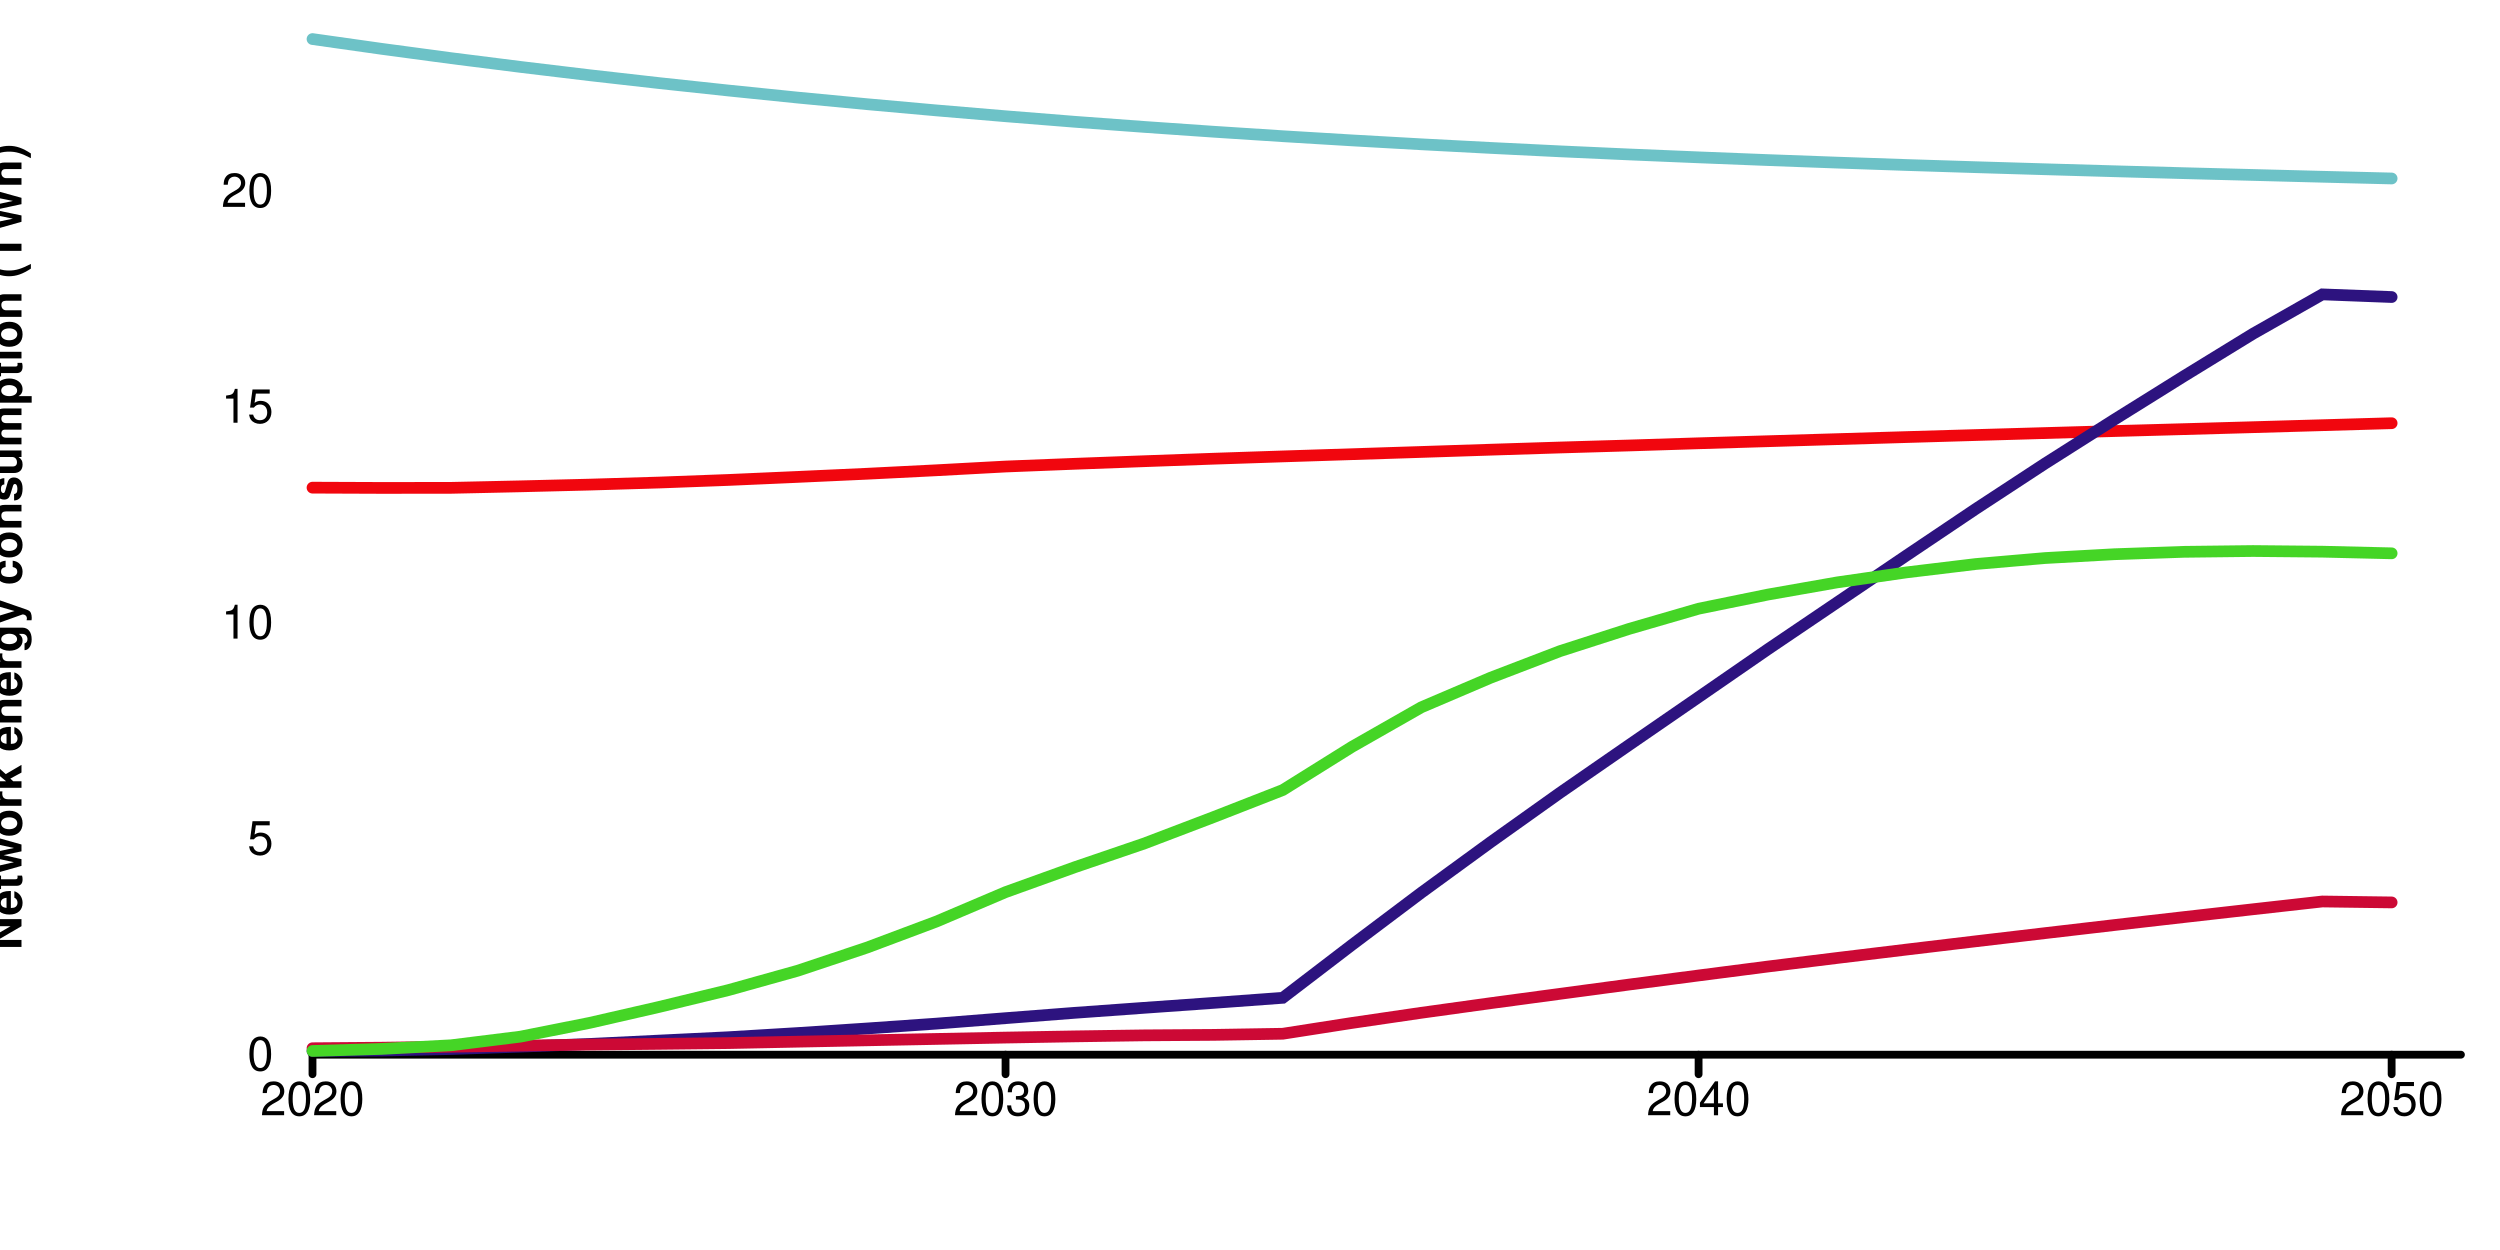
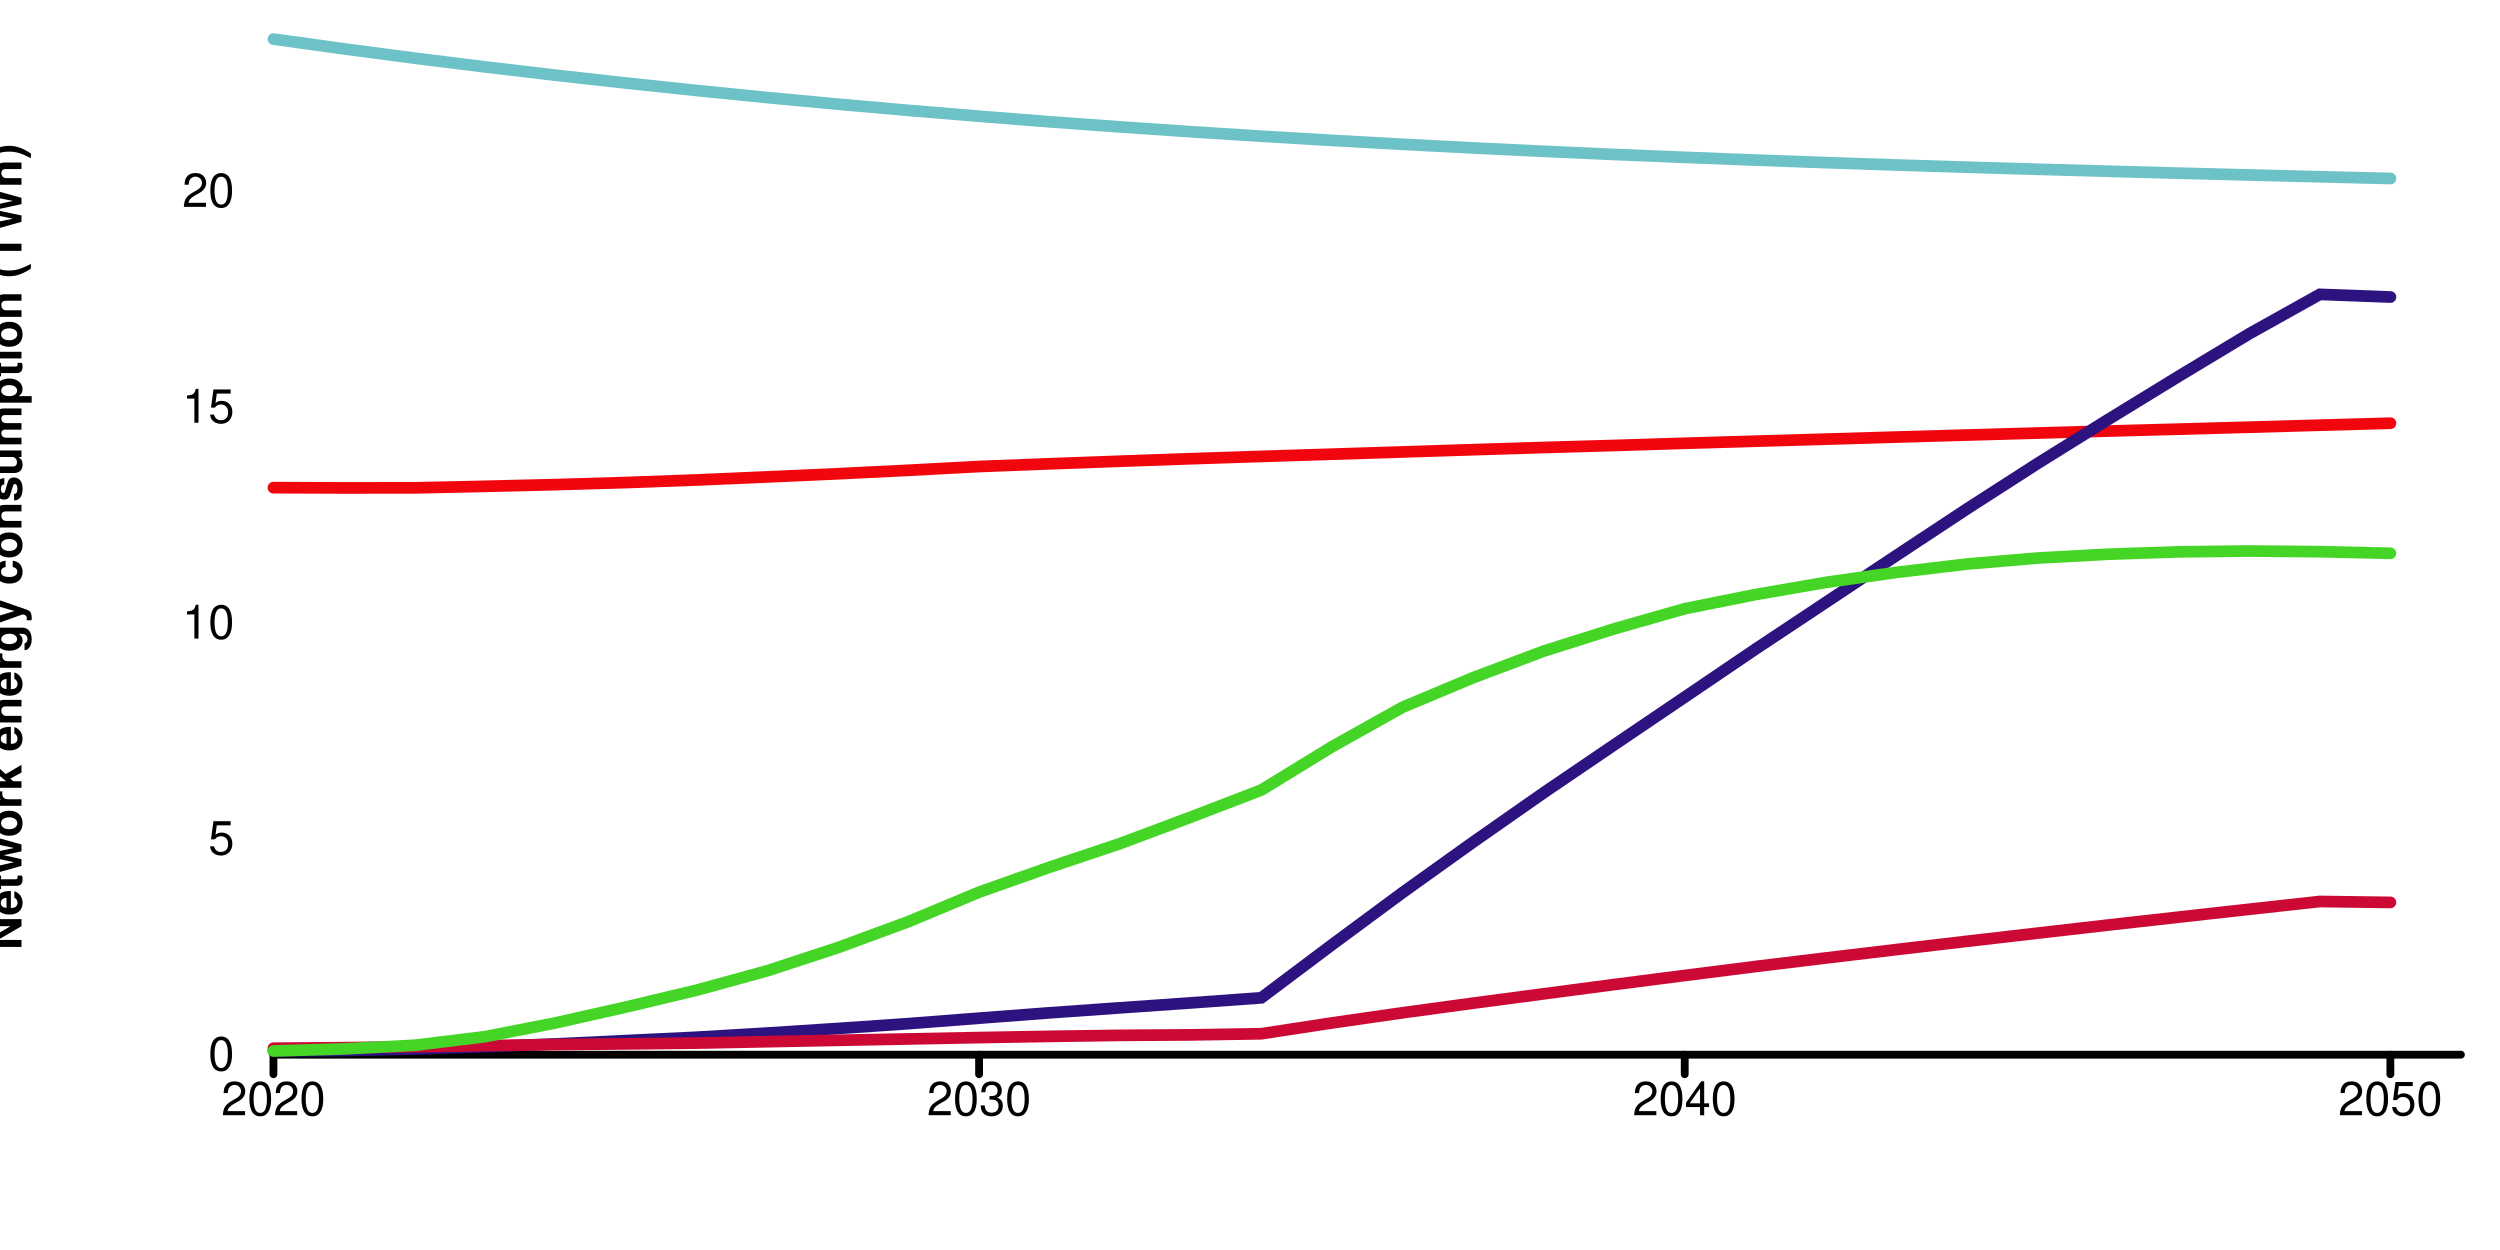
<svg xmlns="http://www.w3.org/2000/svg" width="640" height="320" viewBox="0 0 640 320" style="overflow:display" preserveAspectRatio="xMinYMin meet" overflow="visible">
  <defs>
    <style>
	.data-series path.line { fill-opacity: 0; }
	.data-series path.line.dotted { stroke-dasharray: 12 20 }
	.data-series circle { display: none; }
	.data-series:hover path.line, .data-series.on path.line { stroke-width: 5; }
	.data-series:hover circle, .data-series.on circle { display: inline; }
	.data-series circle:hover, .data-series circle.on { r: 6px!important; fill: black; }
	.grid { font-family: "Helvetica Neue",Helvetica,Arial,"Lucida Grande",sans-serif; }
	.grid line { stroke: rgb(0,0,0); stroke-width: 2; stroke-linecap: round; }
	.grid.grid-x text { text-anchor: middle; dominant-baseline: hanging; transform: translateY(10px); }
	.grid.grid-y text { text-anchor: end; dominant-baseline: middle; transform: translateX(-10px); }
	</style>
  </defs>
  <g class="grid grid-y">
-     <line x1="80" y1="270" x2="630" y2="270" data-left="80" />
-     <text x="80" y="270" text-anchor="end">0</text>
-     <text x="80" y="214.74" text-anchor="end">5</text>
-     <text x="80" y="159.479" text-anchor="end">10</text>
-     <text x="80" y="104.219" text-anchor="end">15</text>
-     <text x="80" y="48.959" text-anchor="end">20</text>
+     <line x1="70" y1="270" x2="630" y2="270" data-left="70" />
+     <text x="70" y="270" text-anchor="end">0</text>
+     <text x="70" y="214.74" text-anchor="end">5</text>
+     <text x="70" y="159.479" text-anchor="end">10</text>
+     <text x="70" y="104.219" text-anchor="end">15</text>
+     <text x="70" y="48.959" text-anchor="end">20</text>
    <text style="text-anchor:middle;dominant-baseline:hanging;font-weight:bold;transform: translateY(140px) rotate(-90deg);">Network energy consumption (TWh)</text>
  </g>
  <g class="grid grid-x">
-     <line class="tick" x1="80" y1="270" x2="80" y2="275" />
-     <text x="80" y="270" text-anchor="middle">2020</text>
-     <line class="tick" x1="257.419" y1="270" x2="257.419" y2="275" />
-     <text x="257.419" y="270" text-anchor="middle">2030</text>
-     <line class="tick" x1="434.839" y1="270" x2="434.839" y2="275" />
-     <text x="434.839" y="270" text-anchor="middle">2040</text>
-     <line class="tick" x1="612.258" y1="270" x2="612.258" y2="275" />
-     <text x="612.258" y="270" text-anchor="middle">2050</text>
+     <line class="tick" x1="70" y1="270" x2="70" y2="275" />
+     <text x="70" y="270" text-anchor="middle">2020</text>
+     <line class="tick" x1="250.645" y1="270" x2="250.645" y2="275" />
+     <text x="250.645" y="270" text-anchor="middle">2030</text>
+     <line class="tick" x1="431.29" y1="270" x2="431.29" y2="275" />
+     <text x="431.29" y="270" text-anchor="middle">2040</text>
+     <line class="tick" x1="611.935" y1="270" x2="611.935" y2="275" />
+     <text x="611.935" y="270" text-anchor="middle">2050</text>
    <text style="text-anchor:middle;dominant-baseline:hanging;font-weight:bold;transform: translateY(140px) rotate(-90deg);" />
  </g>
  <g data-scenario="domestic" class="data-series">
-     <path d="M 80.00,124.84L 97.74,124.91L 115.48,124.89L 133.23,124.50L 150.97,124.06L 168.71,123.53L 186.45,122.87L 204.19,122.09L 221.94,121.28L 239.68,120.39L 257.42,119.43L 275.16,118.73L 292.90,118.07L 310.65,117.43L 328.39,116.84L 346.13,116.27L 363.87,115.70L 381.61,115.12L 399.35,114.56L 417.10,114.04L 434.84,113.48L 452.58,112.95L 470.32,112.42L 488.06,111.89L 505.81,111.37L 523.55,110.86L 541.29,110.35L 559.03,109.86L 576.77,109.36L 594.52,108.85L 612.26,108.34" id="Domestic" class="line" stroke="#F1060E" stroke-width="3" stroke-linecap="round" />
-     <circle cx="80.00" cy="124.84" data-y="13.134" data-x="2020" r="4" fill="#F1060E" />
-     <circle cx="97.74" cy="124.91" data-y="13.128" data-x="2021" r="4" fill="#F1060E" />
-     <circle cx="115.48" cy="124.89" data-y="13.130" data-x="2022" r="4" fill="#F1060E" />
-     <circle cx="133.23" cy="124.50" data-y="13.165" data-x="2023" r="4" fill="#F1060E" />
-     <circle cx="150.97" cy="124.06" data-y="13.205" data-x="2024" r="4" fill="#F1060E" />
-     <circle cx="168.71" cy="123.53" data-y="13.253" data-x="2025" r="4" fill="#F1060E" />
-     <circle cx="186.45" cy="122.87" data-y="13.312" data-x="2026" r="4" fill="#F1060E" />
-     <circle cx="204.19" cy="122.09" data-y="13.383" data-x="2027" r="4" fill="#F1060E" />
-     <circle cx="221.94" cy="121.28" data-y="13.456" data-x="2028" r="4" fill="#F1060E" />
-     <circle cx="239.68" cy="120.39" data-y="13.537" data-x="2029" r="4" fill="#F1060E" />
-     <circle cx="257.42" cy="119.43" data-y="13.624" data-x="2030" r="4" fill="#F1060E" />
-     <circle cx="275.16" cy="118.73" data-y="13.687" data-x="2031" r="4" fill="#F1060E" />
-     <circle cx="292.90" cy="118.07" data-y="13.747" data-x="2032" r="4" fill="#F1060E" />
-     <circle cx="310.65" cy="117.43" data-y="13.805" data-x="2033" r="4" fill="#F1060E" />
-     <circle cx="328.39" cy="116.84" data-y="13.858" data-x="2034" r="4" fill="#F1060E" />
-     <circle cx="346.13" cy="116.27" data-y="13.910" data-x="2035" r="4" fill="#F1060E" />
-     <circle cx="363.87" cy="115.70" data-y="13.961" data-x="2036" r="4" fill="#F1060E" />
-     <circle cx="381.61" cy="115.12" data-y="14.014" data-x="2037" r="4" fill="#F1060E" />
-     <circle cx="399.35" cy="114.56" data-y="14.064" data-x="2038" r="4" fill="#F1060E" />
-     <circle cx="417.10" cy="114.04" data-y="14.111" data-x="2039" r="4" fill="#F1060E" />
-     <circle cx="434.84" cy="113.48" data-y="14.162" data-x="2040" r="4" fill="#F1060E" />
-     <circle cx="452.58" cy="112.95" data-y="14.210" data-x="2041" r="4" fill="#F1060E" />
-     <circle cx="470.32" cy="112.42" data-y="14.258" data-x="2042" r="4" fill="#F1060E" />
-     <circle cx="488.06" cy="111.89" data-y="14.306" data-x="2043" r="4" fill="#F1060E" />
-     <circle cx="505.81" cy="111.37" data-y="14.353" data-x="2044" r="4" fill="#F1060E" />
-     <circle cx="523.55" cy="110.86" data-y="14.399" data-x="2045" r="4" fill="#F1060E" />
-     <circle cx="541.29" cy="110.35" data-y="14.445" data-x="2046" r="4" fill="#F1060E" />
-     <circle cx="559.03" cy="109.86" data-y="14.490" data-x="2047" r="4" fill="#F1060E" />
-     <circle cx="576.77" cy="109.36" data-y="14.535" data-x="2048" r="4" fill="#F1060E" />
-     <circle cx="594.52" cy="108.85" data-y="14.581" data-x="2049" r="4" fill="#F1060E" />
-     <circle cx="612.26" cy="108.34" data-y="14.627" data-x="2050" r="4" fill="#F1060E" />
+     <path d="M 70.00,124.84L 88.06,124.91L 106.13,124.89L 124.19,124.50L 142.26,124.06L 160.32,123.53L 178.39,122.87L 196.45,122.09L 214.52,121.28L 232.58,120.39L 250.65,119.43L 268.71,118.73L 286.77,118.07L 304.84,117.43L 322.90,116.84L 340.97,116.27L 359.03,115.70L 377.10,115.12L 395.16,114.56L 413.23,114.04L 431.29,113.48L 449.35,112.95L 467.42,112.42L 485.48,111.89L 503.55,111.37L 521.61,110.86L 539.68,110.35L 557.74,109.86L 575.81,109.36L 593.87,108.85L 611.94,108.34" id="Domestic" class="line" stroke="#F1060E" stroke-width="3" stroke-linecap="round" />
+     <circle cx="70.00" cy="124.84" data-y="13.134" data-x="2020" r="4" fill="#F1060E" />
+     <circle cx="88.06" cy="124.91" data-y="13.128" data-x="2021" r="4" fill="#F1060E" />
+     <circle cx="106.13" cy="124.89" data-y="13.130" data-x="2022" r="4" fill="#F1060E" />
+     <circle cx="124.19" cy="124.50" data-y="13.165" data-x="2023" r="4" fill="#F1060E" />
+     <circle cx="142.26" cy="124.06" data-y="13.205" data-x="2024" r="4" fill="#F1060E" />
+     <circle cx="160.32" cy="123.53" data-y="13.253" data-x="2025" r="4" fill="#F1060E" />
+     <circle cx="178.39" cy="122.87" data-y="13.312" data-x="2026" r="4" fill="#F1060E" />
+     <circle cx="196.45" cy="122.09" data-y="13.383" data-x="2027" r="4" fill="#F1060E" />
+     <circle cx="214.52" cy="121.28" data-y="13.456" data-x="2028" r="4" fill="#F1060E" />
+     <circle cx="232.58" cy="120.39" data-y="13.537" data-x="2029" r="4" fill="#F1060E" />
+     <circle cx="250.65" cy="119.43" data-y="13.624" data-x="2030" r="4" fill="#F1060E" />
+     <circle cx="268.71" cy="118.73" data-y="13.687" data-x="2031" r="4" fill="#F1060E" />
+     <circle cx="286.77" cy="118.07" data-y="13.747" data-x="2032" r="4" fill="#F1060E" />
+     <circle cx="304.84" cy="117.43" data-y="13.805" data-x="2033" r="4" fill="#F1060E" />
+     <circle cx="322.90" cy="116.84" data-y="13.858" data-x="2034" r="4" fill="#F1060E" />
+     <circle cx="340.97" cy="116.27" data-y="13.910" data-x="2035" r="4" fill="#F1060E" />
+     <circle cx="359.03" cy="115.70" data-y="13.961" data-x="2036" r="4" fill="#F1060E" />
+     <circle cx="377.10" cy="115.12" data-y="14.014" data-x="2037" r="4" fill="#F1060E" />
+     <circle cx="395.16" cy="114.56" data-y="14.064" data-x="2038" r="4" fill="#F1060E" />
+     <circle cx="413.23" cy="114.04" data-y="14.111" data-x="2039" r="4" fill="#F1060E" />
+     <circle cx="431.29" cy="113.48" data-y="14.162" data-x="2040" r="4" fill="#F1060E" />
+     <circle cx="449.35" cy="112.95" data-y="14.210" data-x="2041" r="4" fill="#F1060E" />
+     <circle cx="467.42" cy="112.42" data-y="14.258" data-x="2042" r="4" fill="#F1060E" />
+     <circle cx="485.48" cy="111.89" data-y="14.306" data-x="2043" r="4" fill="#F1060E" />
+     <circle cx="503.55" cy="111.37" data-y="14.353" data-x="2044" r="4" fill="#F1060E" />
+     <circle cx="521.61" cy="110.86" data-y="14.399" data-x="2045" r="4" fill="#F1060E" />
+     <circle cx="539.68" cy="110.35" data-y="14.445" data-x="2046" r="4" fill="#F1060E" />
+     <circle cx="557.74" cy="109.86" data-y="14.490" data-x="2047" r="4" fill="#F1060E" />
+     <circle cx="575.81" cy="109.36" data-y="14.535" data-x="2048" r="4" fill="#F1060E" />
+     <circle cx="593.87" cy="108.85" data-y="14.581" data-x="2049" r="4" fill="#F1060E" />
+     <circle cx="611.94" cy="108.34" data-y="14.627" data-x="2050" r="4" fill="#F1060E" />
  </g>
  <g data-scenario="i-and-c" class="data-series">
-     <path d="M 80.00,10.00L 97.74,12.51L 115.48,14.89L 133.23,17.13L 150.97,19.26L 168.71,21.27L 186.45,23.17L 204.19,24.98L 221.94,26.67L 239.68,28.26L 257.42,29.76L 275.16,31.18L 292.90,32.49L 310.65,33.72L 328.39,34.87L 346.13,35.94L 363.87,36.94L 381.61,37.87L 399.35,38.74L 417.10,39.54L 434.84,40.28L 452.58,40.98L 470.32,41.63L 488.06,42.24L 505.81,42.80L 523.55,43.33L 541.29,43.84L 559.03,44.33L 576.77,44.79L 594.52,45.25L 612.26,45.69" id="I &amp; C" class="line" stroke="#6DC2C7" stroke-width="3" stroke-linecap="round" />
-     <circle cx="80.00" cy="10.00" data-y="23.525" data-x="2020" r="4" fill="#6DC2C7" />
-     <circle cx="97.74" cy="12.51" data-y="23.298" data-x="2021" r="4" fill="#6DC2C7" />
-     <circle cx="115.48" cy="14.89" data-y="23.083" data-x="2022" r="4" fill="#6DC2C7" />
-     <circle cx="133.23" cy="17.13" data-y="22.880" data-x="2023" r="4" fill="#6DC2C7" />
-     <circle cx="150.97" cy="19.26" data-y="22.687" data-x="2024" r="4" fill="#6DC2C7" />
-     <circle cx="168.71" cy="21.27" data-y="22.505" data-x="2025" r="4" fill="#6DC2C7" />
-     <circle cx="186.45" cy="23.17" data-y="22.333" data-x="2026" r="4" fill="#6DC2C7" />
-     <circle cx="204.19" cy="24.98" data-y="22.170" data-x="2027" r="4" fill="#6DC2C7" />
-     <circle cx="221.94" cy="26.67" data-y="22.017" data-x="2028" r="4" fill="#6DC2C7" />
-     <circle cx="239.68" cy="28.26" data-y="21.873" data-x="2029" r="4" fill="#6DC2C7" />
-     <circle cx="257.42" cy="29.76" data-y="21.737" data-x="2030" r="4" fill="#6DC2C7" />
-     <circle cx="275.16" cy="31.18" data-y="21.609" data-x="2031" r="4" fill="#6DC2C7" />
-     <circle cx="292.90" cy="32.49" data-y="21.490" data-x="2032" r="4" fill="#6DC2C7" />
-     <circle cx="310.65" cy="33.72" data-y="21.379" data-x="2033" r="4" fill="#6DC2C7" />
-     <circle cx="328.39" cy="34.87" data-y="21.275" data-x="2034" r="4" fill="#6DC2C7" />
-     <circle cx="346.13" cy="35.94" data-y="21.178" data-x="2035" r="4" fill="#6DC2C7" />
-     <circle cx="363.87" cy="36.94" data-y="21.087" data-x="2036" r="4" fill="#6DC2C7" />
-     <circle cx="381.61" cy="37.87" data-y="21.003" data-x="2037" r="4" fill="#6DC2C7" />
-     <circle cx="399.35" cy="38.74" data-y="20.925" data-x="2038" r="4" fill="#6DC2C7" />
-     <circle cx="417.10" cy="39.54" data-y="20.852" data-x="2039" r="4" fill="#6DC2C7" />
-     <circle cx="434.84" cy="40.28" data-y="20.785" data-x="2040" r="4" fill="#6DC2C7" />
-     <circle cx="452.58" cy="40.98" data-y="20.722" data-x="2041" r="4" fill="#6DC2C7" />
-     <circle cx="470.32" cy="41.63" data-y="20.663" data-x="2042" r="4" fill="#6DC2C7" />
-     <circle cx="488.06" cy="42.24" data-y="20.608" data-x="2043" r="4" fill="#6DC2C7" />
-     <circle cx="505.81" cy="42.80" data-y="20.557" data-x="2044" r="4" fill="#6DC2C7" />
-     <circle cx="523.55" cy="43.33" data-y="20.509" data-x="2045" r="4" fill="#6DC2C7" />
-     <circle cx="541.29" cy="43.84" data-y="20.463" data-x="2046" r="4" fill="#6DC2C7" />
-     <circle cx="559.03" cy="44.33" data-y="20.419" data-x="2047" r="4" fill="#6DC2C7" />
-     <circle cx="576.77" cy="44.79" data-y="20.377" data-x="2048" r="4" fill="#6DC2C7" />
-     <circle cx="594.52" cy="45.25" data-y="20.336" data-x="2049" r="4" fill="#6DC2C7" />
-     <circle cx="612.26" cy="45.69" data-y="20.296" data-x="2050" r="4" fill="#6DC2C7" />
+     <path d="M 70.00,10.00L 88.06,12.51L 106.13,14.89L 124.19,17.13L 142.26,19.26L 160.32,21.27L 178.39,23.17L 196.45,24.98L 214.52,26.67L 232.58,28.26L 250.65,29.76L 268.71,31.18L 286.77,32.49L 304.84,33.72L 322.90,34.87L 340.97,35.94L 359.03,36.94L 377.10,37.87L 395.16,38.74L 413.23,39.54L 431.29,40.28L 449.35,40.98L 467.42,41.63L 485.48,42.24L 503.55,42.80L 521.61,43.33L 539.68,43.84L 557.74,44.33L 575.81,44.79L 593.87,45.25L 611.94,45.69" id="I &amp; C" class="line" stroke="#6DC2C7" stroke-width="3" stroke-linecap="round" />
+     <circle cx="70.00" cy="10.00" data-y="23.525" data-x="2020" r="4" fill="#6DC2C7" />
+     <circle cx="88.06" cy="12.51" data-y="23.298" data-x="2021" r="4" fill="#6DC2C7" />
+     <circle cx="106.13" cy="14.89" data-y="23.083" data-x="2022" r="4" fill="#6DC2C7" />
+     <circle cx="124.19" cy="17.13" data-y="22.880" data-x="2023" r="4" fill="#6DC2C7" />
+     <circle cx="142.26" cy="19.26" data-y="22.687" data-x="2024" r="4" fill="#6DC2C7" />
+     <circle cx="160.32" cy="21.27" data-y="22.505" data-x="2025" r="4" fill="#6DC2C7" />
+     <circle cx="178.39" cy="23.17" data-y="22.333" data-x="2026" r="4" fill="#6DC2C7" />
+     <circle cx="196.45" cy="24.98" data-y="22.170" data-x="2027" r="4" fill="#6DC2C7" />
+     <circle cx="214.52" cy="26.67" data-y="22.017" data-x="2028" r="4" fill="#6DC2C7" />
+     <circle cx="232.58" cy="28.26" data-y="21.873" data-x="2029" r="4" fill="#6DC2C7" />
+     <circle cx="250.65" cy="29.76" data-y="21.737" data-x="2030" r="4" fill="#6DC2C7" />
+     <circle cx="268.71" cy="31.18" data-y="21.609" data-x="2031" r="4" fill="#6DC2C7" />
+     <circle cx="286.77" cy="32.49" data-y="21.490" data-x="2032" r="4" fill="#6DC2C7" />
+     <circle cx="304.84" cy="33.72" data-y="21.379" data-x="2033" r="4" fill="#6DC2C7" />
+     <circle cx="322.90" cy="34.87" data-y="21.275" data-x="2034" r="4" fill="#6DC2C7" />
+     <circle cx="340.97" cy="35.94" data-y="21.178" data-x="2035" r="4" fill="#6DC2C7" />
+     <circle cx="359.03" cy="36.94" data-y="21.087" data-x="2036" r="4" fill="#6DC2C7" />
+     <circle cx="377.10" cy="37.87" data-y="21.003" data-x="2037" r="4" fill="#6DC2C7" />
+     <circle cx="395.16" cy="38.74" data-y="20.925" data-x="2038" r="4" fill="#6DC2C7" />
+     <circle cx="413.23" cy="39.54" data-y="20.852" data-x="2039" r="4" fill="#6DC2C7" />
+     <circle cx="431.29" cy="40.28" data-y="20.785" data-x="2040" r="4" fill="#6DC2C7" />
+     <circle cx="449.35" cy="40.98" data-y="20.722" data-x="2041" r="4" fill="#6DC2C7" />
+     <circle cx="467.42" cy="41.63" data-y="20.663" data-x="2042" r="4" fill="#6DC2C7" />
+     <circle cx="485.48" cy="42.24" data-y="20.608" data-x="2043" r="4" fill="#6DC2C7" />
+     <circle cx="503.55" cy="42.80" data-y="20.557" data-x="2044" r="4" fill="#6DC2C7" />
+     <circle cx="521.61" cy="43.33" data-y="20.509" data-x="2045" r="4" fill="#6DC2C7" />
+     <circle cx="539.68" cy="43.84" data-y="20.463" data-x="2046" r="4" fill="#6DC2C7" />
+     <circle cx="557.74" cy="44.33" data-y="20.419" data-x="2047" r="4" fill="#6DC2C7" />
+     <circle cx="575.81" cy="44.79" data-y="20.377" data-x="2048" r="4" fill="#6DC2C7" />
+     <circle cx="593.87" cy="45.25" data-y="20.336" data-x="2049" r="4" fill="#6DC2C7" />
+     <circle cx="611.94" cy="45.69" data-y="20.296" data-x="2050" r="4" fill="#6DC2C7" />
  </g>
  <g data-scenario="heat-pumps---domestic" class="data-series">
-     <path d="M 80.00,269.05L 97.74,268.94L 115.48,268.55L 133.23,267.94L 150.97,267.25L 168.71,266.39L 186.45,265.53L 204.19,264.46L 221.94,263.29L 239.68,262.05L 257.42,260.65L 275.16,259.28L 292.90,258.00L 310.65,256.74L 328.39,255.44L 346.13,241.87L 363.87,228.52L 381.61,215.59L 399.35,202.96L 417.10,190.68L 434.84,178.46L 452.58,166.21L 470.32,154.21L 488.06,142.20L 505.81,130.27L 523.55,118.65L 541.29,107.40L 559.03,96.33L 576.77,85.44L 594.52,75.36L 612.26,76.04" id="Heat pumps - domestic" class="line" stroke="#2D137F" stroke-width="3" stroke-linecap="round" />
-     <circle cx="80.00" cy="269.05" data-y="0.086" data-x="2020" r="4" fill="#2D137F" />
-     <circle cx="97.74" cy="268.94" data-y="0.096" data-x="2021" r="4" fill="#2D137F" />
-     <circle cx="115.48" cy="268.55" data-y="0.131" data-x="2022" r="4" fill="#2D137F" />
-     <circle cx="133.23" cy="267.94" data-y="0.186" data-x="2023" r="4" fill="#2D137F" />
-     <circle cx="150.97" cy="267.25" data-y="0.249" data-x="2024" r="4" fill="#2D137F" />
-     <circle cx="168.71" cy="266.39" data-y="0.327" data-x="2025" r="4" fill="#2D137F" />
-     <circle cx="186.45" cy="265.53" data-y="0.404" data-x="2026" r="4" fill="#2D137F" />
-     <circle cx="204.19" cy="264.46" data-y="0.501" data-x="2027" r="4" fill="#2D137F" />
-     <circle cx="221.94" cy="263.29" data-y="0.607" data-x="2028" r="4" fill="#2D137F" />
-     <circle cx="239.68" cy="262.05" data-y="0.719" data-x="2029" r="4" fill="#2D137F" />
-     <circle cx="257.42" cy="260.65" data-y="0.846" data-x="2030" r="4" fill="#2D137F" />
-     <circle cx="275.16" cy="259.28" data-y="0.970" data-x="2031" r="4" fill="#2D137F" />
-     <circle cx="292.90" cy="258.00" data-y="1.086" data-x="2032" r="4" fill="#2D137F" />
-     <circle cx="310.65" cy="256.74" data-y="1.200" data-x="2033" r="4" fill="#2D137F" />
-     <circle cx="328.39" cy="255.44" data-y="1.317" data-x="2034" r="4" fill="#2D137F" />
-     <circle cx="346.13" cy="241.87" data-y="2.545" data-x="2035" r="4" fill="#2D137F" />
-     <circle cx="363.87" cy="228.52" data-y="3.753" data-x="2036" r="4" fill="#2D137F" />
-     <circle cx="381.61" cy="215.59" data-y="4.923" data-x="2037" r="4" fill="#2D137F" />
-     <circle cx="399.35" cy="202.96" data-y="6.066" data-x="2038" r="4" fill="#2D137F" />
-     <circle cx="417.10" cy="190.68" data-y="7.177" data-x="2039" r="4" fill="#2D137F" />
-     <circle cx="434.84" cy="178.46" data-y="8.283" data-x="2040" r="4" fill="#2D137F" />
-     <circle cx="452.58" cy="166.21" data-y="9.391" data-x="2041" r="4" fill="#2D137F" />
-     <circle cx="470.32" cy="154.21" data-y="10.477" data-x="2042" r="4" fill="#2D137F" />
-     <circle cx="488.06" cy="142.20" data-y="11.563" data-x="2043" r="4" fill="#2D137F" />
-     <circle cx="505.81" cy="130.27" data-y="12.643" data-x="2044" r="4" fill="#2D137F" />
-     <circle cx="523.55" cy="118.65" data-y="13.694" data-x="2045" r="4" fill="#2D137F" />
-     <circle cx="541.29" cy="107.40" data-y="14.712" data-x="2046" r="4" fill="#2D137F" />
-     <circle cx="559.03" cy="96.33" data-y="15.714" data-x="2047" r="4" fill="#2D137F" />
-     <circle cx="576.77" cy="85.44" data-y="16.699" data-x="2048" r="4" fill="#2D137F" />
-     <circle cx="594.52" cy="75.36" data-y="17.611" data-x="2049" r="4" fill="#2D137F" />
-     <circle cx="612.26" cy="76.04" data-y="17.550" data-x="2050" r="4" fill="#2D137F" />
+     <path d="M 70.00,269.05L 88.06,268.94L 106.13,268.55L 124.19,267.94L 142.26,267.25L 160.32,266.39L 178.39,265.53L 196.45,264.46L 214.52,263.29L 232.58,262.05L 250.65,260.65L 268.71,259.28L 286.77,258.00L 304.84,256.74L 322.90,255.44L 340.97,241.87L 359.03,228.52L 377.10,215.59L 395.16,202.96L 413.23,190.68L 431.29,178.46L 449.35,166.21L 467.42,154.21L 485.48,142.20L 503.55,130.27L 521.61,118.65L 539.68,107.40L 557.74,96.33L 575.81,85.44L 593.87,75.36L 611.94,76.04" id="Heat pumps - domestic" class="line" stroke="#2D137F" stroke-width="3" stroke-linecap="round" />
+     <circle cx="70.00" cy="269.05" data-y="0.086" data-x="2020" r="4" fill="#2D137F" />
+     <circle cx="88.06" cy="268.94" data-y="0.096" data-x="2021" r="4" fill="#2D137F" />
+     <circle cx="106.13" cy="268.55" data-y="0.131" data-x="2022" r="4" fill="#2D137F" />
+     <circle cx="124.19" cy="267.94" data-y="0.186" data-x="2023" r="4" fill="#2D137F" />
+     <circle cx="142.26" cy="267.25" data-y="0.249" data-x="2024" r="4" fill="#2D137F" />
+     <circle cx="160.32" cy="266.39" data-y="0.327" data-x="2025" r="4" fill="#2D137F" />
+     <circle cx="178.39" cy="265.53" data-y="0.404" data-x="2026" r="4" fill="#2D137F" />
+     <circle cx="196.45" cy="264.46" data-y="0.501" data-x="2027" r="4" fill="#2D137F" />
+     <circle cx="214.52" cy="263.29" data-y="0.607" data-x="2028" r="4" fill="#2D137F" />
+     <circle cx="232.58" cy="262.05" data-y="0.719" data-x="2029" r="4" fill="#2D137F" />
+     <circle cx="250.65" cy="260.65" data-y="0.846" data-x="2030" r="4" fill="#2D137F" />
+     <circle cx="268.71" cy="259.28" data-y="0.970" data-x="2031" r="4" fill="#2D137F" />
+     <circle cx="286.77" cy="258.00" data-y="1.086" data-x="2032" r="4" fill="#2D137F" />
+     <circle cx="304.84" cy="256.74" data-y="1.200" data-x="2033" r="4" fill="#2D137F" />
+     <circle cx="322.90" cy="255.44" data-y="1.317" data-x="2034" r="4" fill="#2D137F" />
+     <circle cx="340.97" cy="241.87" data-y="2.545" data-x="2035" r="4" fill="#2D137F" />
+     <circle cx="359.03" cy="228.52" data-y="3.753" data-x="2036" r="4" fill="#2D137F" />
+     <circle cx="377.10" cy="215.59" data-y="4.923" data-x="2037" r="4" fill="#2D137F" />
+     <circle cx="395.16" cy="202.96" data-y="6.066" data-x="2038" r="4" fill="#2D137F" />
+     <circle cx="413.23" cy="190.68" data-y="7.177" data-x="2039" r="4" fill="#2D137F" />
+     <circle cx="431.29" cy="178.46" data-y="8.283" data-x="2040" r="4" fill="#2D137F" />
+     <circle cx="449.35" cy="166.21" data-y="9.391" data-x="2041" r="4" fill="#2D137F" />
+     <circle cx="467.42" cy="154.21" data-y="10.477" data-x="2042" r="4" fill="#2D137F" />
+     <circle cx="485.48" cy="142.20" data-y="11.563" data-x="2043" r="4" fill="#2D137F" />
+     <circle cx="503.55" cy="130.27" data-y="12.643" data-x="2044" r="4" fill="#2D137F" />
+     <circle cx="521.61" cy="118.65" data-y="13.694" data-x="2045" r="4" fill="#2D137F" />
+     <circle cx="539.68" cy="107.40" data-y="14.712" data-x="2046" r="4" fill="#2D137F" />
+     <circle cx="557.74" cy="96.33" data-y="15.714" data-x="2047" r="4" fill="#2D137F" />
+     <circle cx="575.81" cy="85.44" data-y="16.699" data-x="2048" r="4" fill="#2D137F" />
+     <circle cx="593.87" cy="75.36" data-y="17.611" data-x="2049" r="4" fill="#2D137F" />
+     <circle cx="611.94" cy="76.04" data-y="17.550" data-x="2050" r="4" fill="#2D137F" />
  </g>
  <g data-scenario="heat-pumps---i-and-c" class="data-series">
-     <path d="M 80.00,268.35L 97.74,268.21L 115.48,267.96L 133.23,267.68L 150.97,267.41L 168.71,267.23L 186.45,267.03L 204.19,266.67L 221.94,266.32L 239.68,265.97L 257.42,265.62L 275.16,265.31L 292.90,265.05L 310.65,264.93L 328.39,264.64L 346.13,261.87L 363.87,259.27L 381.61,256.81L 399.35,254.42L 417.10,252.04L 434.84,249.72L 452.58,247.43L 470.32,245.24L 488.06,243.09L 505.81,240.97L 523.55,238.88L 541.29,236.81L 559.03,234.78L 576.77,232.77L 594.52,230.78L 612.26,231.02" id="Heat pumps - I &amp; C" class="line" stroke="#cc0935" stroke-width="3" stroke-linecap="round" />
-     <circle cx="80.00" cy="268.35" data-y="0.149" data-x="2020" r="4" fill="#cc0935" />
-     <circle cx="97.74" cy="268.21" data-y="0.162" data-x="2021" r="4" fill="#cc0935" />
-     <circle cx="115.48" cy="267.96" data-y="0.185" data-x="2022" r="4" fill="#cc0935" />
-     <circle cx="133.23" cy="267.68" data-y="0.210" data-x="2023" r="4" fill="#cc0935" />
-     <circle cx="150.97" cy="267.41" data-y="0.234" data-x="2024" r="4" fill="#cc0935" />
-     <circle cx="168.71" cy="267.23" data-y="0.251" data-x="2025" r="4" fill="#cc0935" />
-     <circle cx="186.45" cy="267.03" data-y="0.269" data-x="2026" r="4" fill="#cc0935" />
-     <circle cx="204.19" cy="266.67" data-y="0.301" data-x="2027" r="4" fill="#cc0935" />
-     <circle cx="221.94" cy="266.32" data-y="0.333" data-x="2028" r="4" fill="#cc0935" />
-     <circle cx="239.68" cy="265.97" data-y="0.365" data-x="2029" r="4" fill="#cc0935" />
-     <circle cx="257.42" cy="265.62" data-y="0.396" data-x="2030" r="4" fill="#cc0935" />
-     <circle cx="275.16" cy="265.31" data-y="0.424" data-x="2031" r="4" fill="#cc0935" />
-     <circle cx="292.90" cy="265.05" data-y="0.448" data-x="2032" r="4" fill="#cc0935" />
-     <circle cx="310.65" cy="264.93" data-y="0.459" data-x="2033" r="4" fill="#cc0935" />
-     <circle cx="328.39" cy="264.64" data-y="0.485" data-x="2034" r="4" fill="#cc0935" />
-     <circle cx="346.13" cy="261.87" data-y="0.736" data-x="2035" r="4" fill="#cc0935" />
-     <circle cx="363.87" cy="259.27" data-y="0.971" data-x="2036" r="4" fill="#cc0935" />
-     <circle cx="381.61" cy="256.81" data-y="1.193" data-x="2037" r="4" fill="#cc0935" />
-     <circle cx="399.35" cy="254.42" data-y="1.410" data-x="2038" r="4" fill="#cc0935" />
-     <circle cx="417.10" cy="252.04" data-y="1.625" data-x="2039" r="4" fill="#cc0935" />
-     <circle cx="434.84" cy="249.72" data-y="1.835" data-x="2040" r="4" fill="#cc0935" />
-     <circle cx="452.58" cy="247.43" data-y="2.042" data-x="2041" r="4" fill="#cc0935" />
-     <circle cx="470.32" cy="245.24" data-y="2.240" data-x="2042" r="4" fill="#cc0935" />
-     <circle cx="488.06" cy="243.09" data-y="2.435" data-x="2043" r="4" fill="#cc0935" />
-     <circle cx="505.81" cy="240.97" data-y="2.627" data-x="2044" r="4" fill="#cc0935" />
-     <circle cx="523.55" cy="238.88" data-y="2.816" data-x="2045" r="4" fill="#cc0935" />
-     <circle cx="541.29" cy="236.81" data-y="3.003" data-x="2046" r="4" fill="#cc0935" />
-     <circle cx="559.03" cy="234.78" data-y="3.187" data-x="2047" r="4" fill="#cc0935" />
-     <circle cx="576.77" cy="232.77" data-y="3.369" data-x="2048" r="4" fill="#cc0935" />
-     <circle cx="594.52" cy="230.78" data-y="3.549" data-x="2049" r="4" fill="#cc0935" />
-     <circle cx="612.26" cy="231.02" data-y="3.527" data-x="2050" r="4" fill="#cc0935" />
+     <path d="M 70.00,268.35L 88.06,268.21L 106.13,267.96L 124.19,267.68L 142.26,267.41L 160.32,267.23L 178.39,267.03L 196.45,266.67L 214.52,266.32L 232.58,265.97L 250.65,265.62L 268.71,265.31L 286.77,265.05L 304.84,264.93L 322.90,264.64L 340.97,261.87L 359.03,259.27L 377.10,256.81L 395.16,254.42L 413.23,252.04L 431.29,249.72L 449.35,247.43L 467.42,245.24L 485.48,243.09L 503.55,240.97L 521.61,238.88L 539.68,236.81L 557.74,234.78L 575.81,232.77L 593.87,230.78L 611.94,231.02" id="Heat pumps - I &amp; C" class="line" stroke="#cc0935" stroke-width="3" stroke-linecap="round" />
+     <circle cx="70.00" cy="268.35" data-y="0.149" data-x="2020" r="4" fill="#cc0935" />
+     <circle cx="88.06" cy="268.21" data-y="0.162" data-x="2021" r="4" fill="#cc0935" />
+     <circle cx="106.13" cy="267.96" data-y="0.185" data-x="2022" r="4" fill="#cc0935" />
+     <circle cx="124.19" cy="267.68" data-y="0.210" data-x="2023" r="4" fill="#cc0935" />
+     <circle cx="142.26" cy="267.41" data-y="0.234" data-x="2024" r="4" fill="#cc0935" />
+     <circle cx="160.32" cy="267.23" data-y="0.251" data-x="2025" r="4" fill="#cc0935" />
+     <circle cx="178.39" cy="267.03" data-y="0.269" data-x="2026" r="4" fill="#cc0935" />
+     <circle cx="196.45" cy="266.67" data-y="0.301" data-x="2027" r="4" fill="#cc0935" />
+     <circle cx="214.52" cy="266.32" data-y="0.333" data-x="2028" r="4" fill="#cc0935" />
+     <circle cx="232.58" cy="265.97" data-y="0.365" data-x="2029" r="4" fill="#cc0935" />
+     <circle cx="250.65" cy="265.62" data-y="0.396" data-x="2030" r="4" fill="#cc0935" />
+     <circle cx="268.71" cy="265.31" data-y="0.424" data-x="2031" r="4" fill="#cc0935" />
+     <circle cx="286.77" cy="265.05" data-y="0.448" data-x="2032" r="4" fill="#cc0935" />
+     <circle cx="304.84" cy="264.93" data-y="0.459" data-x="2033" r="4" fill="#cc0935" />
+     <circle cx="322.90" cy="264.64" data-y="0.485" data-x="2034" r="4" fill="#cc0935" />
+     <circle cx="340.97" cy="261.87" data-y="0.736" data-x="2035" r="4" fill="#cc0935" />
+     <circle cx="359.03" cy="259.27" data-y="0.971" data-x="2036" r="4" fill="#cc0935" />
+     <circle cx="377.10" cy="256.81" data-y="1.193" data-x="2037" r="4" fill="#cc0935" />
+     <circle cx="395.16" cy="254.42" data-y="1.410" data-x="2038" r="4" fill="#cc0935" />
+     <circle cx="413.23" cy="252.04" data-y="1.625" data-x="2039" r="4" fill="#cc0935" />
+     <circle cx="431.29" cy="249.72" data-y="1.835" data-x="2040" r="4" fill="#cc0935" />
+     <circle cx="449.35" cy="247.43" data-y="2.042" data-x="2041" r="4" fill="#cc0935" />
+     <circle cx="467.42" cy="245.24" data-y="2.240" data-x="2042" r="4" fill="#cc0935" />
+     <circle cx="485.48" cy="243.09" data-y="2.435" data-x="2043" r="4" fill="#cc0935" />
+     <circle cx="503.55" cy="240.97" data-y="2.627" data-x="2044" r="4" fill="#cc0935" />
+     <circle cx="521.61" cy="238.88" data-y="2.816" data-x="2045" r="4" fill="#cc0935" />
+     <circle cx="539.68" cy="236.81" data-y="3.003" data-x="2046" r="4" fill="#cc0935" />
+     <circle cx="557.74" cy="234.78" data-y="3.187" data-x="2047" r="4" fill="#cc0935" />
+     <circle cx="575.81" cy="232.77" data-y="3.369" data-x="2048" r="4" fill="#cc0935" />
+     <circle cx="593.87" cy="230.78" data-y="3.549" data-x="2049" r="4" fill="#cc0935" />
+     <circle cx="611.94" cy="231.02" data-y="3.527" data-x="2050" r="4" fill="#cc0935" />
  </g>
  <g data-scenario="ev" class="data-series">
-     <path d="M 80.00,269.05L 97.74,268.52L 115.48,267.59L 133.23,265.38L 150.97,261.85L 168.71,257.78L 186.45,253.47L 204.19,248.51L 221.94,242.58L 239.68,235.93L 257.42,228.39L 275.16,222.00L 292.90,215.94L 310.65,209.18L 328.39,202.25L 346.13,191.17L 363.87,181.06L 381.61,173.49L 399.35,166.69L 417.10,160.98L 434.84,155.83L 452.58,152.21L 470.32,149.09L 488.06,146.53L 505.81,144.39L 523.55,142.86L 541.29,141.88L 559.03,141.27L 576.77,141.06L 594.52,141.23L 612.26,141.65" id="EV" class="line" stroke="#45D526" stroke-width="3" stroke-linecap="round" />
-     <circle cx="80.00" cy="269.05" data-y="0.086" data-x="2020" r="4" fill="#45D526" />
-     <circle cx="97.74" cy="268.52" data-y="0.134" data-x="2021" r="4" fill="#45D526" />
-     <circle cx="115.48" cy="267.59" data-y="0.218" data-x="2022" r="4" fill="#45D526" />
-     <circle cx="133.23" cy="265.38" data-y="0.418" data-x="2023" r="4" fill="#45D526" />
-     <circle cx="150.97" cy="261.85" data-y="0.737" data-x="2024" r="4" fill="#45D526" />
-     <circle cx="168.71" cy="257.78" data-y="1.106" data-x="2025" r="4" fill="#45D526" />
-     <circle cx="186.45" cy="253.47" data-y="1.496" data-x="2026" r="4" fill="#45D526" />
-     <circle cx="204.19" cy="248.51" data-y="1.944" data-x="2027" r="4" fill="#45D526" />
-     <circle cx="221.94" cy="242.58" data-y="2.481" data-x="2028" r="4" fill="#45D526" />
-     <circle cx="239.68" cy="235.93" data-y="3.083" data-x="2029" r="4" fill="#45D526" />
-     <circle cx="257.42" cy="228.39" data-y="3.765" data-x="2030" r="4" fill="#45D526" />
-     <circle cx="275.16" cy="222.00" data-y="4.343" data-x="2031" r="4" fill="#45D526" />
-     <circle cx="292.90" cy="215.94" data-y="4.891" data-x="2032" r="4" fill="#45D526" />
-     <circle cx="310.65" cy="209.18" data-y="5.503" data-x="2033" r="4" fill="#45D526" />
-     <circle cx="328.39" cy="202.25" data-y="6.130" data-x="2034" r="4" fill="#45D526" />
-     <circle cx="346.13" cy="191.17" data-y="7.133" data-x="2035" r="4" fill="#45D526" />
-     <circle cx="363.87" cy="181.06" data-y="8.047" data-x="2036" r="4" fill="#45D526" />
-     <circle cx="381.61" cy="173.49" data-y="8.732" data-x="2037" r="4" fill="#45D526" />
-     <circle cx="399.35" cy="166.69" data-y="9.348" data-x="2038" r="4" fill="#45D526" />
-     <circle cx="417.10" cy="160.98" data-y="9.864" data-x="2039" r="4" fill="#45D526" />
-     <circle cx="434.84" cy="155.83" data-y="10.330" data-x="2040" r="4" fill="#45D526" />
-     <circle cx="452.58" cy="152.21" data-y="10.658" data-x="2041" r="4" fill="#45D526" />
-     <circle cx="470.32" cy="149.09" data-y="10.940" data-x="2042" r="4" fill="#45D526" />
-     <circle cx="488.06" cy="146.53" data-y="11.172" data-x="2043" r="4" fill="#45D526" />
-     <circle cx="505.81" cy="144.39" data-y="11.365" data-x="2044" r="4" fill="#45D526" />
-     <circle cx="523.55" cy="142.86" data-y="11.504" data-x="2045" r="4" fill="#45D526" />
-     <circle cx="541.29" cy="141.88" data-y="11.592" data-x="2046" r="4" fill="#45D526" />
-     <circle cx="559.03" cy="141.27" data-y="11.648" data-x="2047" r="4" fill="#45D526" />
-     <circle cx="576.77" cy="141.06" data-y="11.667" data-x="2048" r="4" fill="#45D526" />
-     <circle cx="594.52" cy="141.23" data-y="11.651" data-x="2049" r="4" fill="#45D526" />
-     <circle cx="612.26" cy="141.65" data-y="11.613" data-x="2050" r="4" fill="#45D526" />
+     <path d="M 70.00,269.05L 88.06,268.52L 106.13,267.59L 124.19,265.38L 142.26,261.85L 160.32,257.78L 178.39,253.47L 196.45,248.51L 214.52,242.58L 232.58,235.93L 250.65,228.39L 268.71,222.00L 286.77,215.94L 304.84,209.18L 322.90,202.25L 340.97,191.17L 359.03,181.06L 377.10,173.49L 395.16,166.69L 413.23,160.98L 431.29,155.83L 449.35,152.21L 467.42,149.09L 485.48,146.53L 503.55,144.39L 521.61,142.86L 539.68,141.88L 557.74,141.27L 575.81,141.06L 593.87,141.23L 611.94,141.65" id="EV" class="line" stroke="#45D526" stroke-width="3" stroke-linecap="round" />
+     <circle cx="70.00" cy="269.05" data-y="0.086" data-x="2020" r="4" fill="#45D526" />
+     <circle cx="88.06" cy="268.52" data-y="0.134" data-x="2021" r="4" fill="#45D526" />
+     <circle cx="106.13" cy="267.59" data-y="0.218" data-x="2022" r="4" fill="#45D526" />
+     <circle cx="124.19" cy="265.38" data-y="0.418" data-x="2023" r="4" fill="#45D526" />
+     <circle cx="142.26" cy="261.85" data-y="0.737" data-x="2024" r="4" fill="#45D526" />
+     <circle cx="160.32" cy="257.78" data-y="1.106" data-x="2025" r="4" fill="#45D526" />
+     <circle cx="178.39" cy="253.47" data-y="1.496" data-x="2026" r="4" fill="#45D526" />
+     <circle cx="196.45" cy="248.51" data-y="1.944" data-x="2027" r="4" fill="#45D526" />
+     <circle cx="214.52" cy="242.58" data-y="2.481" data-x="2028" r="4" fill="#45D526" />
+     <circle cx="232.58" cy="235.93" data-y="3.083" data-x="2029" r="4" fill="#45D526" />
+     <circle cx="250.65" cy="228.39" data-y="3.765" data-x="2030" r="4" fill="#45D526" />
+     <circle cx="268.71" cy="222.00" data-y="4.343" data-x="2031" r="4" fill="#45D526" />
+     <circle cx="286.77" cy="215.94" data-y="4.891" data-x="2032" r="4" fill="#45D526" />
+     <circle cx="304.84" cy="209.18" data-y="5.503" data-x="2033" r="4" fill="#45D526" />
+     <circle cx="322.90" cy="202.25" data-y="6.130" data-x="2034" r="4" fill="#45D526" />
+     <circle cx="340.97" cy="191.17" data-y="7.133" data-x="2035" r="4" fill="#45D526" />
+     <circle cx="359.03" cy="181.06" data-y="8.047" data-x="2036" r="4" fill="#45D526" />
+     <circle cx="377.10" cy="173.49" data-y="8.732" data-x="2037" r="4" fill="#45D526" />
+     <circle cx="395.16" cy="166.69" data-y="9.348" data-x="2038" r="4" fill="#45D526" />
+     <circle cx="413.23" cy="160.98" data-y="9.864" data-x="2039" r="4" fill="#45D526" />
+     <circle cx="431.29" cy="155.83" data-y="10.330" data-x="2040" r="4" fill="#45D526" />
+     <circle cx="449.35" cy="152.21" data-y="10.658" data-x="2041" r="4" fill="#45D526" />
+     <circle cx="467.42" cy="149.09" data-y="10.940" data-x="2042" r="4" fill="#45D526" />
+     <circle cx="485.48" cy="146.53" data-y="11.172" data-x="2043" r="4" fill="#45D526" />
+     <circle cx="503.55" cy="144.39" data-y="11.365" data-x="2044" r="4" fill="#45D526" />
+     <circle cx="521.61" cy="142.86" data-y="11.504" data-x="2045" r="4" fill="#45D526" />
+     <circle cx="539.68" cy="141.88" data-y="11.592" data-x="2046" r="4" fill="#45D526" />
+     <circle cx="557.74" cy="141.27" data-y="11.648" data-x="2047" r="4" fill="#45D526" />
+     <circle cx="575.81" cy="141.06" data-y="11.667" data-x="2048" r="4" fill="#45D526" />
+     <circle cx="593.87" cy="141.23" data-y="11.651" data-x="2049" r="4" fill="#45D526" />
+     <circle cx="611.94" cy="141.65" data-y="11.613" data-x="2050" r="4" fill="#45D526" />
  </g>
</svg>
